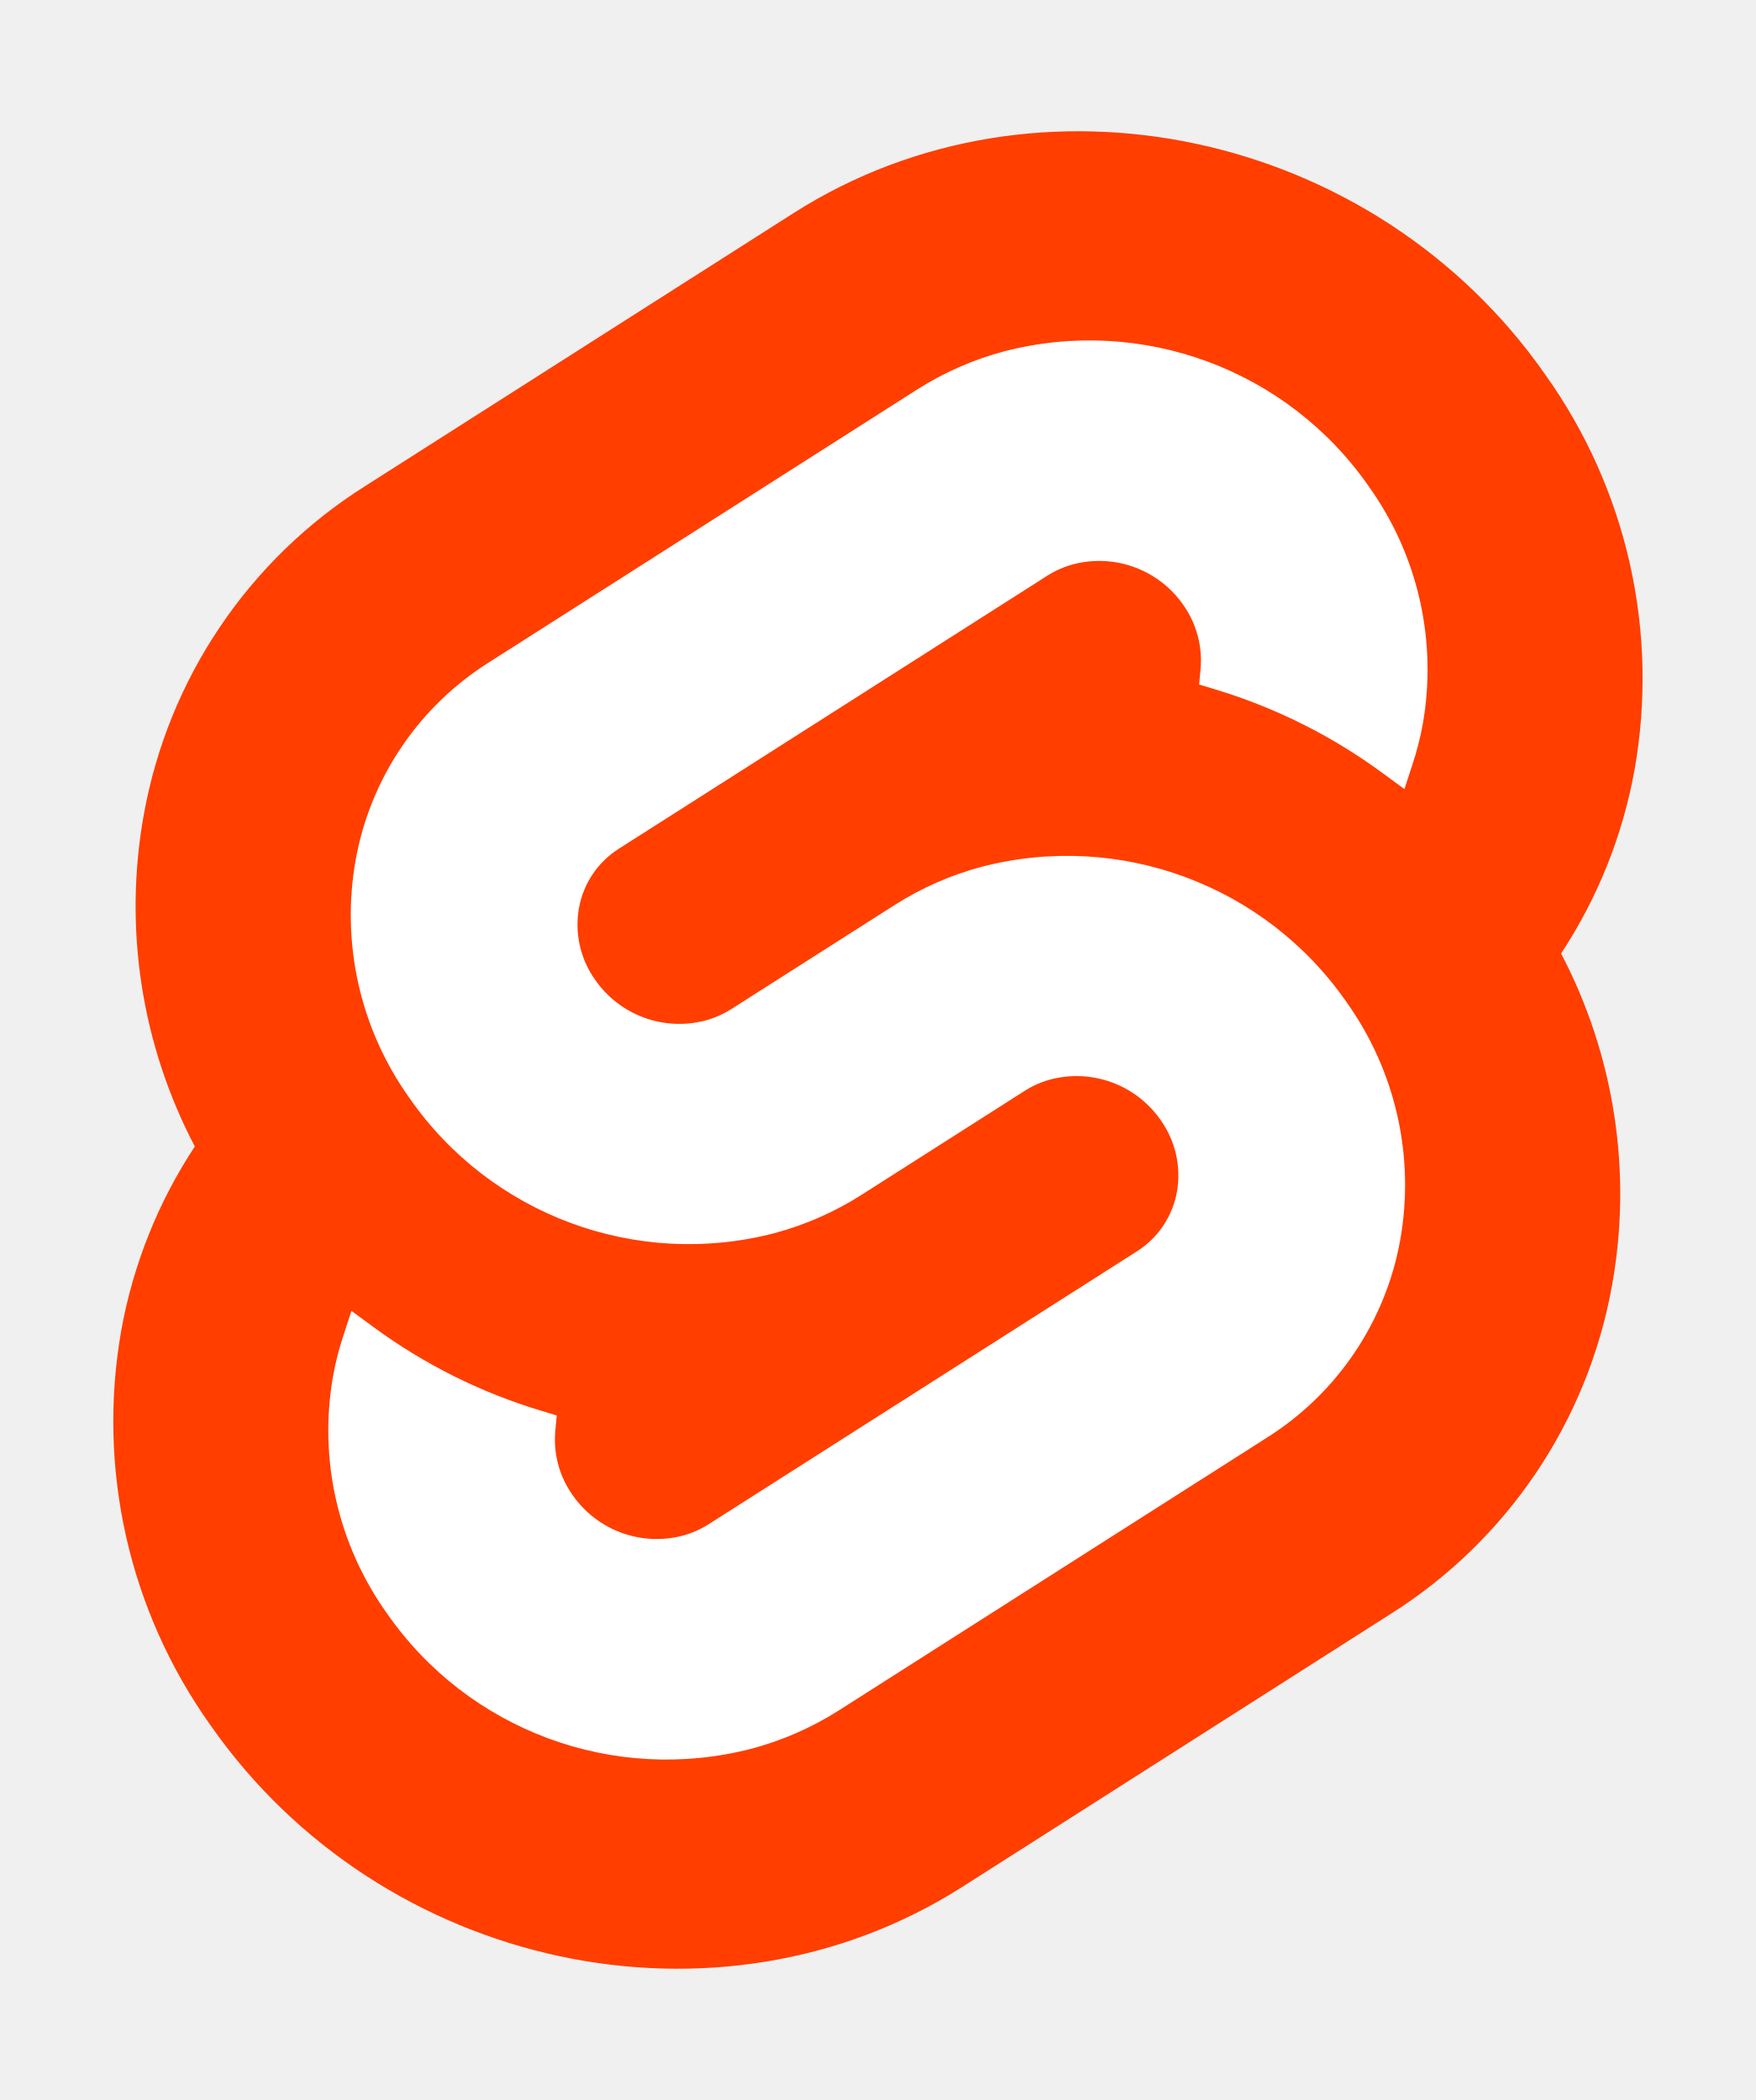
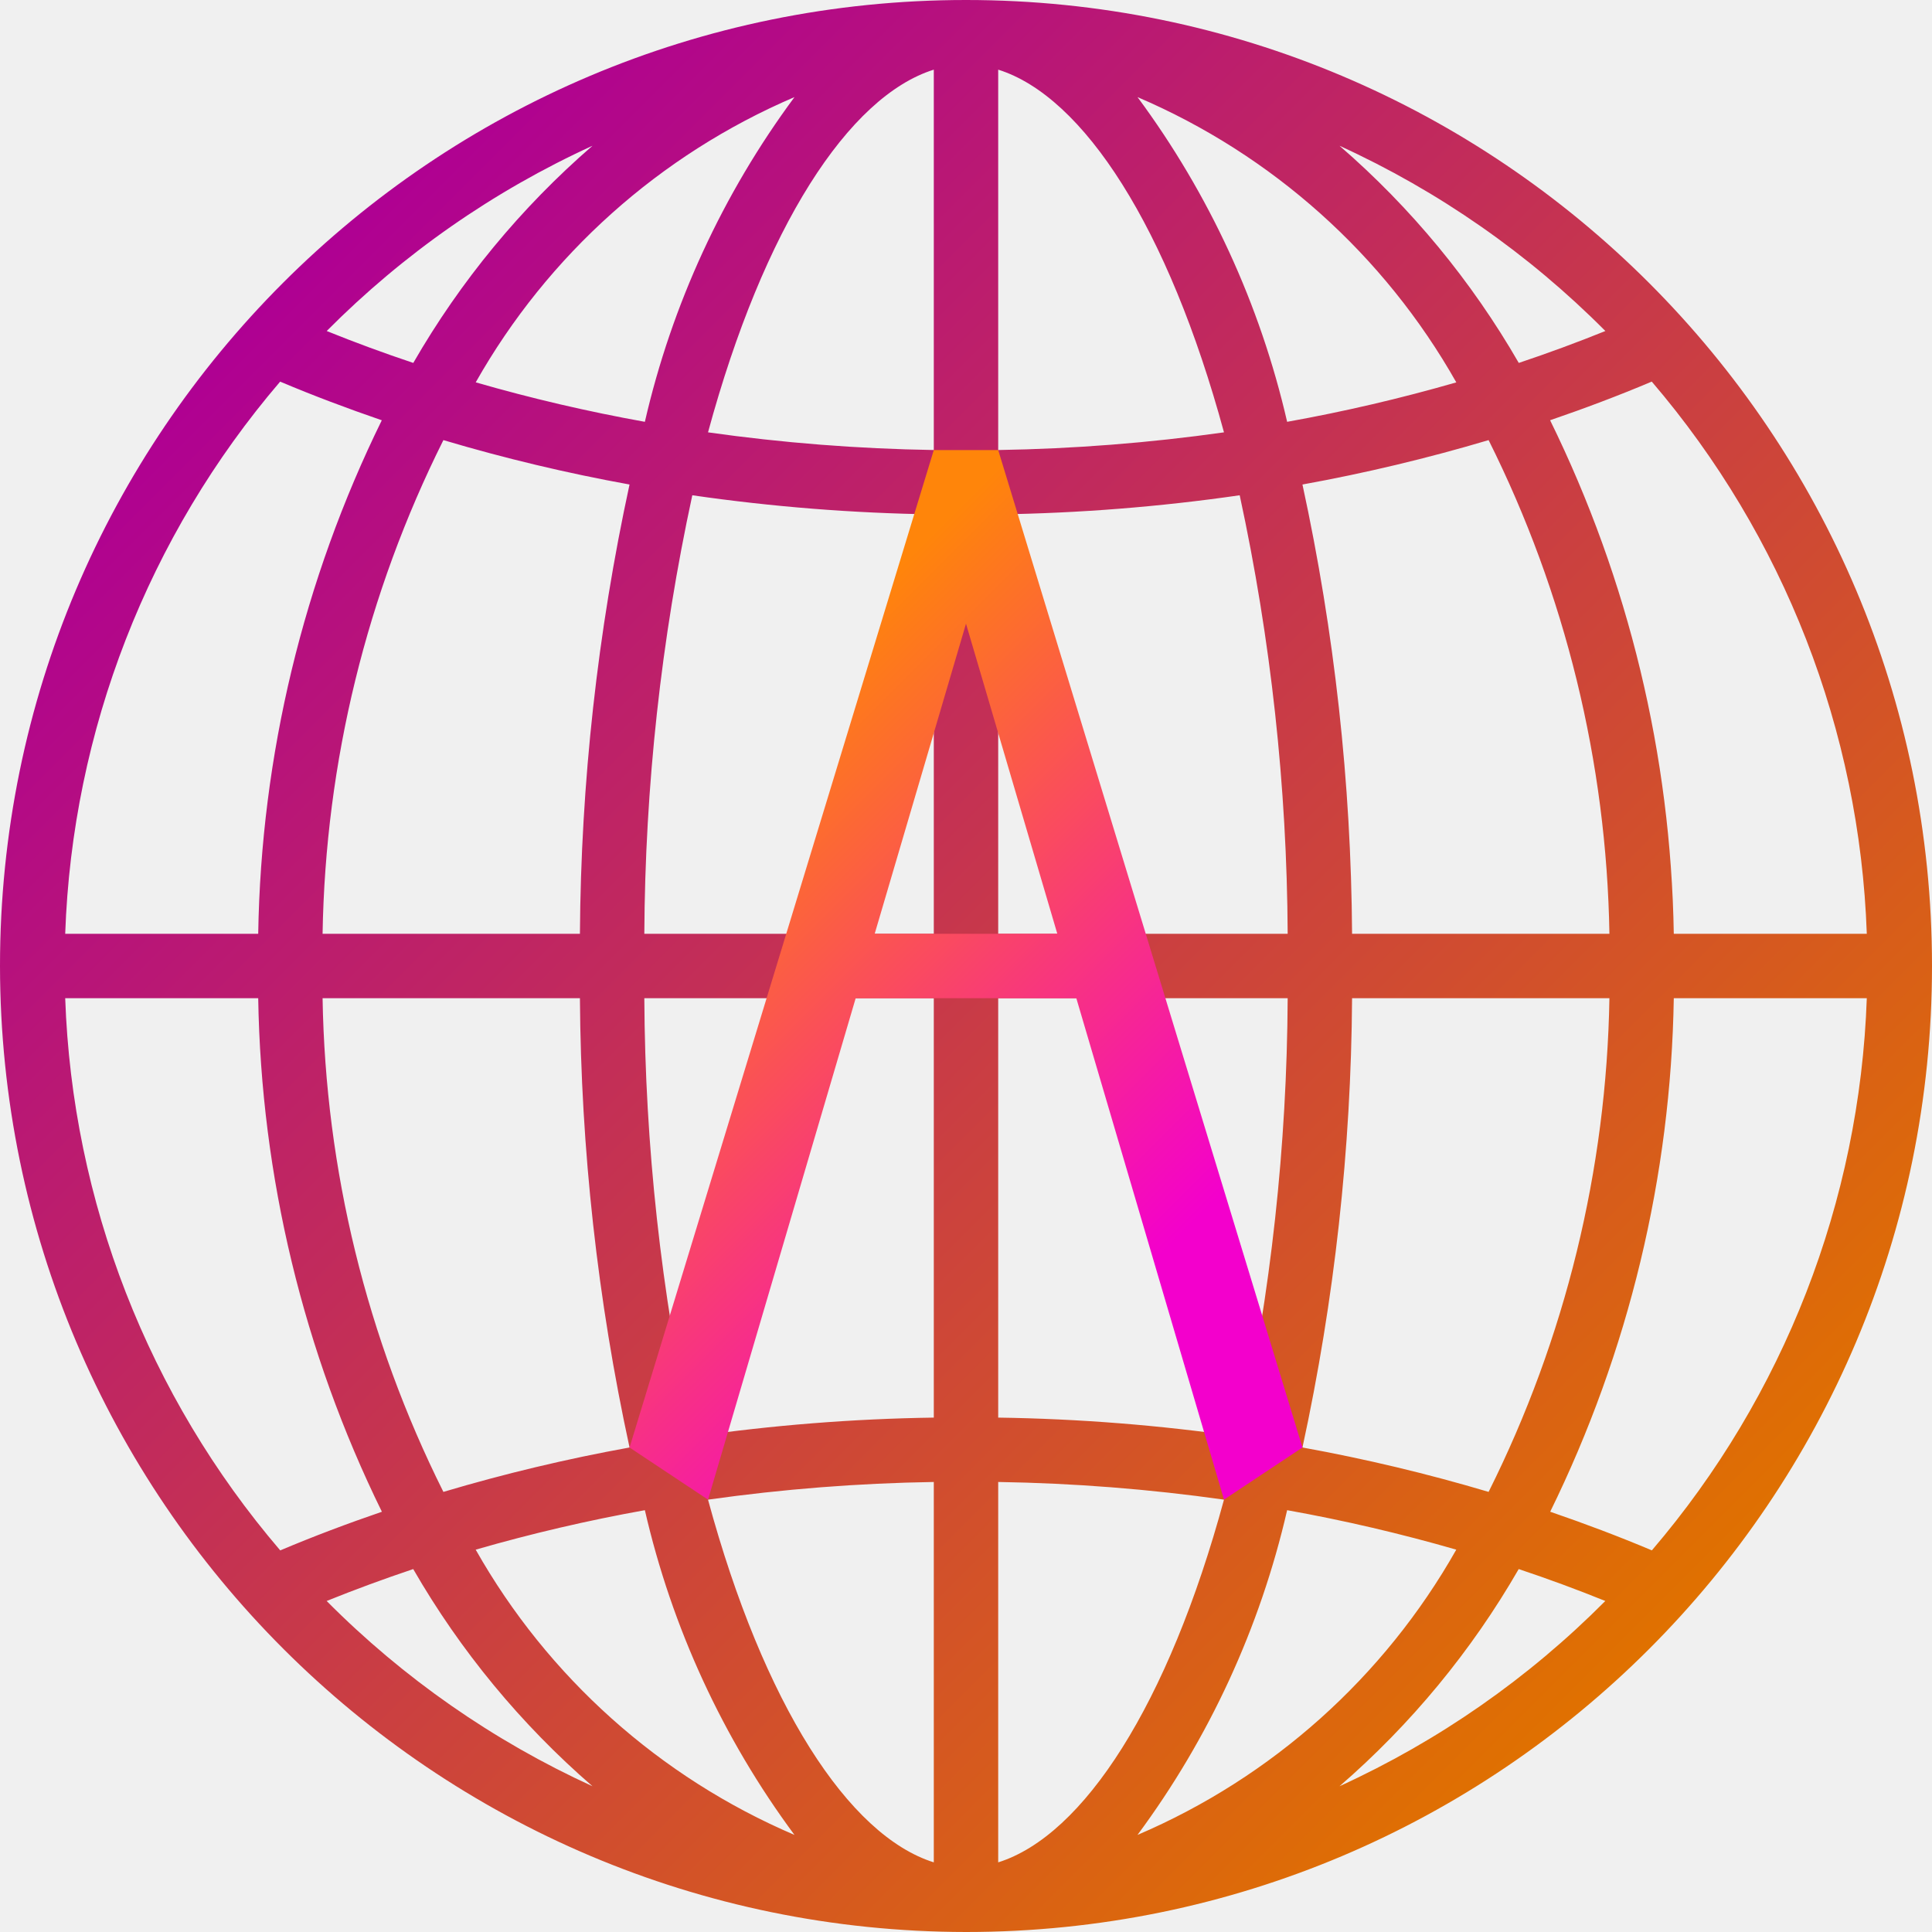
- <svg xmlns="http://www.w3.org/2000/svg" width="107" height="128" viewBox="0 0 107 128">
-   <path d="M94.157 22.819c-10.4-14.885-30.94-19.297-45.792-9.835L22.282 29.608A29.92 29.92 0 0 0 8.764 49.65a31.5 31.5 0 0 0 3.108 20.231 30 30 0 0 0-4.477 11.183 31.9 31.9 0 0 0 5.448 24.116c10.402 14.887 30.942 19.297 45.791 9.835l26.083-16.624A29.92 29.92 0 0 0 98.235 78.35a31.53 31.53 0 0 0-3.105-20.232 30 30 0 0 0 4.474-11.182 31.88 31.88 0 0 0-5.447-24.116" style="fill:#ff3e00" />
-   <path d="M45.817 106.582a20.72 20.72 0 0 1-22.237-8.243 19.17 19.17 0 0 1-3.277-14.503 18 18 0 0 1 .624-2.435l.49-1.498 1.337.981a33.6 33.6 0 0 0 10.203 5.098l.97.294-.09.968a5.85 5.85 0 0 0 1.052 3.878 6.24 6.24 0 0 0 6.695 2.485 5.8 5.8 0 0 0 1.603-.704L69.27 76.28a5.43 5.43 0 0 0 2.45-3.631 5.8 5.8 0 0 0-.987-4.371 6.24 6.24 0 0 0-6.698-2.487 5.7 5.7 0 0 0-1.6.704l-9.953 6.345a19 19 0 0 1-5.296 2.326 20.72 20.72 0 0 1-22.237-8.243 19.17 19.17 0 0 1-3.277-14.502 17.99 17.99 0 0 1 8.13-12.052l26.081-16.623a19 19 0 0 1 5.3-2.329 20.72 20.72 0 0 1 22.237 8.243 19.17 19.17 0 0 1 3.277 14.503 18 18 0 0 1-.624 2.435l-.49 1.498-1.337-.98a33.6 33.6 0 0 0-10.203-5.1l-.97-.294.09-.968a5.86 5.86 0 0 0-1.052-3.878 6.24 6.24 0 0 0-6.696-2.485 5.8 5.8 0 0 0-1.602.704L37.73 51.72a5.42 5.42 0 0 0-2.449 3.63 5.79 5.79 0 0 0 .986 4.372 6.24 6.24 0 0 0 6.698 2.486 5.8 5.8 0 0 0 1.602-.704l9.952-6.342a19 19 0 0 1 5.295-2.328 20.72 20.72 0 0 1 22.237 8.242 19.17 19.17 0 0 1 3.277 14.503 18 18 0 0 1-8.13 12.053l-26.081 16.622a19 19 0 0 1-5.3 2.328" style="fill:#fff" />
+ <svg xmlns="http://www.w3.org/2000/svg" xmlns:xlink="http://www.w3.org/1999/xlink" id="Icons" viewBox="0 0 60 60" version="1.1">
+   <defs id="defs1">
+     <linearGradient id="linearGradient13">
+       <stop style="stop-color:#f300cc;stop-opacity:1;" offset="0" id="stop12" />
+       <stop style="stop-color:#ff850a;stop-opacity:1;" offset="1" id="stop13" />
+     </linearGradient>
+     <linearGradient id="linearGradient5">
+       <stop style="stop-color:#af0093;stop-opacity:1;" offset="0" id="stop5" />
+       <stop style="stop-color:#e07100;stop-opacity:1;" offset="1" id="stop6" />
+     </linearGradient>
+     <linearGradient xlink:href="#linearGradient5" id="linearGradient6" x1="8.787" y1="8.787" x2="51.213" y2="51.213" gradientUnits="userSpaceOnUse" />
+     <linearGradient xlink:href="#linearGradient13" id="linearGradient8" x1="37.389" y1="37.663" x2="22.611" y2="22.886" gradientUnits="userSpaceOnUse" />
+   </defs>
+   <path d="M30,60A30,30,0,1,0,0,30,30.034,30.034,0,0,0,30,60ZM18.01,31a67.918,67.918,0,0,0,1.541,13.953,54.157,54.157,0,0,0-5.781,1.379A35.613,35.613,0,0,1,10.018,31Zm3.978,15.573A56.59,56.59,0,0,1,29,46.024V57.837C26.352,57.006,23.717,52.939,21.988,46.573ZM31,57.837V46.024a56.59,56.59,0,0,1,7.012.549C36.283,52.939,33.648,57.006,31,57.837Zm0-13.812V31h8.99A66.022,66.022,0,0,1,38.5,44.619,58.4,58.4,0,0,0,31,44.025ZM31,29V15.975a58.4,58.4,0,0,0,7.5-.594A66.022,66.022,0,0,1,39.99,29Zm0-15.024V2.163c2.648.831,5.283,4.9,7.012,11.264A56.59,56.59,0,0,1,31,13.976ZM29,2.163V13.976a56.59,56.59,0,0,1-7.012-.549C23.717,7.061,26.352,2.994,29,2.163Zm0,13.812V29H20.01A66.022,66.022,0,0,1,21.5,15.381,58.4,58.4,0,0,0,29,15.975ZM29,31V44.025a58.4,58.4,0,0,0-7.5.594A66.022,66.022,0,0,1,20.01,31ZM20.027,46.9a27.177,27.177,0,0,0,4.646,10.085,20.741,20.741,0,0,1-9.9-8.859A52.141,52.141,0,0,1,20.027,46.9Zm19.946,0a52.141,52.141,0,0,1,5.253,1.226,20.741,20.741,0,0,1-9.9,8.859A27.177,27.177,0,0,0,39.973,46.9Zm.476-1.946A67.918,67.918,0,0,0,41.99,31h7.992A35.617,35.617,0,0,1,46.23,46.332,54.157,54.157,0,0,0,40.449,44.953ZM51.981,31h5.994A27.871,27.871,0,0,1,51.3,48.148c-1.029-.434-2.083-.831-3.157-1.2A37.57,37.57,0,0,0,51.981,31Zm0-2A37.57,37.57,0,0,0,48.14,13.051c1.074-.368,2.128-.765,3.157-1.2A27.871,27.871,0,0,1,57.975,29Zm-2,0H41.99a67.918,67.918,0,0,0-1.541-13.953,54.157,54.157,0,0,0,5.781-1.379A35.617,35.617,0,0,1,49.982,29ZM39.973,13.1A27.177,27.177,0,0,0,35.327,3.016a20.741,20.741,0,0,1,9.9,8.859A52.141,52.141,0,0,1,39.973,13.1Zm-19.946,0a52.141,52.141,0,0,1-5.253-1.226,20.741,20.741,0,0,1,9.9-8.859A27.177,27.177,0,0,0,20.027,13.1Zm-.476,1.946A67.918,67.918,0,0,0,18.01,29H10.018A35.613,35.613,0,0,1,13.77,13.668,54.157,54.157,0,0,0,19.551,15.047ZM8.019,29H2.025A27.871,27.871,0,0,1,8.7,11.852c1.029.434,2.083.831,3.157,1.2A37.57,37.57,0,0,0,8.019,29Zm0,2A37.57,37.57,0,0,0,11.86,46.949c-1.074.368-2.128.765-3.157,1.2A27.871,27.871,0,0,1,2.025,31Zm2.125,18.72q1.32-.532,2.689-.991A26.29,26.29,0,0,0,18.4,55.473,28.092,28.092,0,0,1,10.144,49.72ZM41.6,55.473a26.273,26.273,0,0,0,5.565-6.744q1.369.457,2.689.991A28.092,28.092,0,0,1,41.6,55.473ZM49.856,10.28q-1.32.533-2.689.991A26.273,26.273,0,0,0,41.6,4.527,28.092,28.092,0,0,1,49.856,10.28ZM18.4,4.527a26.273,26.273,0,0,0-5.565,6.744q-1.37-.458-2.689-.991A28.092,28.092,0,0,1,18.4,4.527Z" id="path1" style="fill:url(#linearGradient6)" />
+   <path id="path2" style="display:inline;fill:url(#linearGradient8);fill-opacity:1;stroke:none;stroke-width:1.1;stroke-linejoin:miter;stroke-dasharray:none" d="m 29,13.977 -9.449,30.977 2.438,1.619 L 26.574,31 h 6.852 L 38.012,46.572 40.449,44.954 31,13.977 Z M 30,19.369 32.836,29 h -5.672 z" />
</svg>
